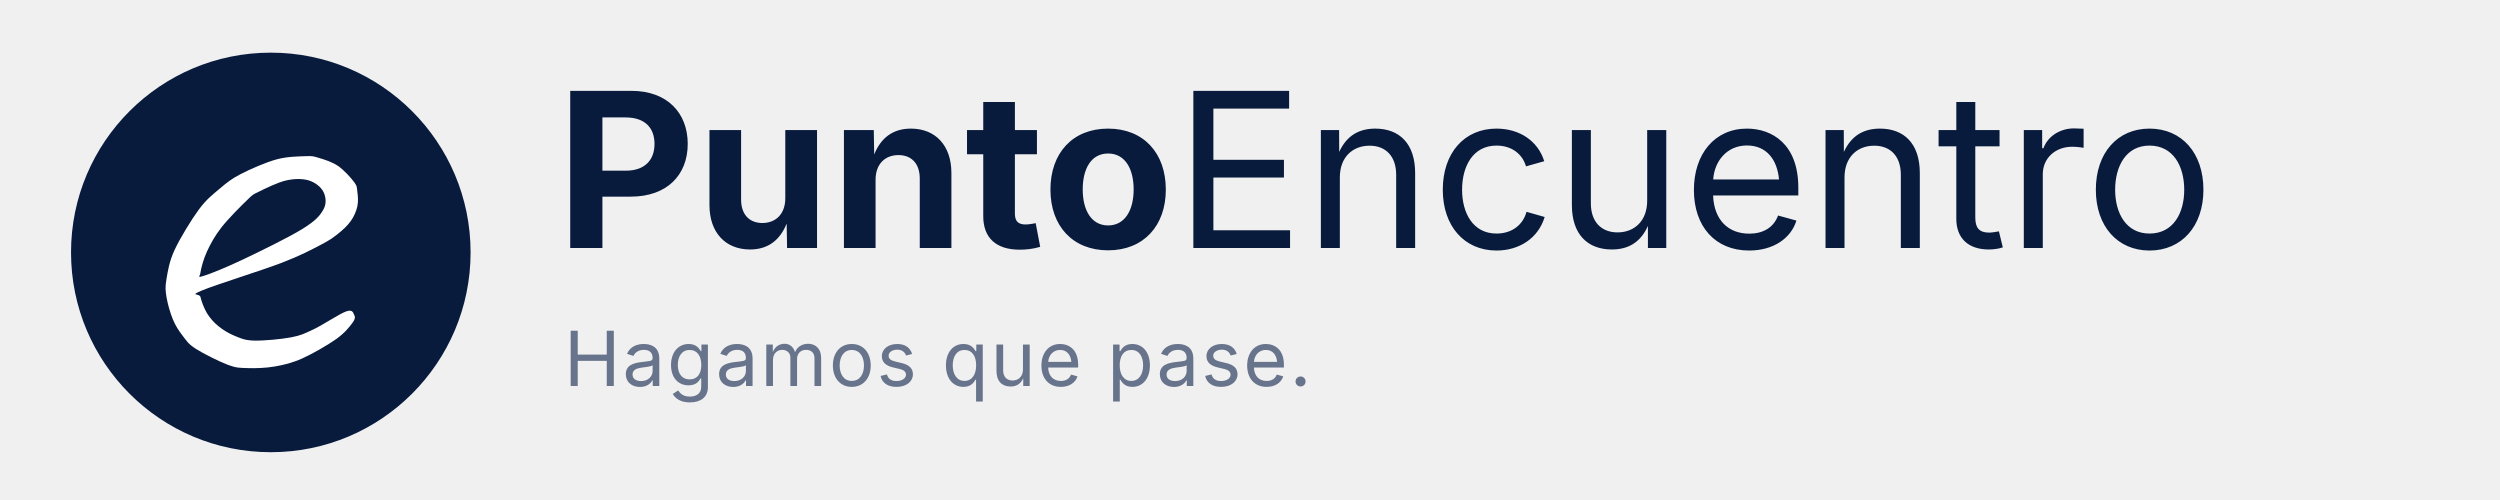
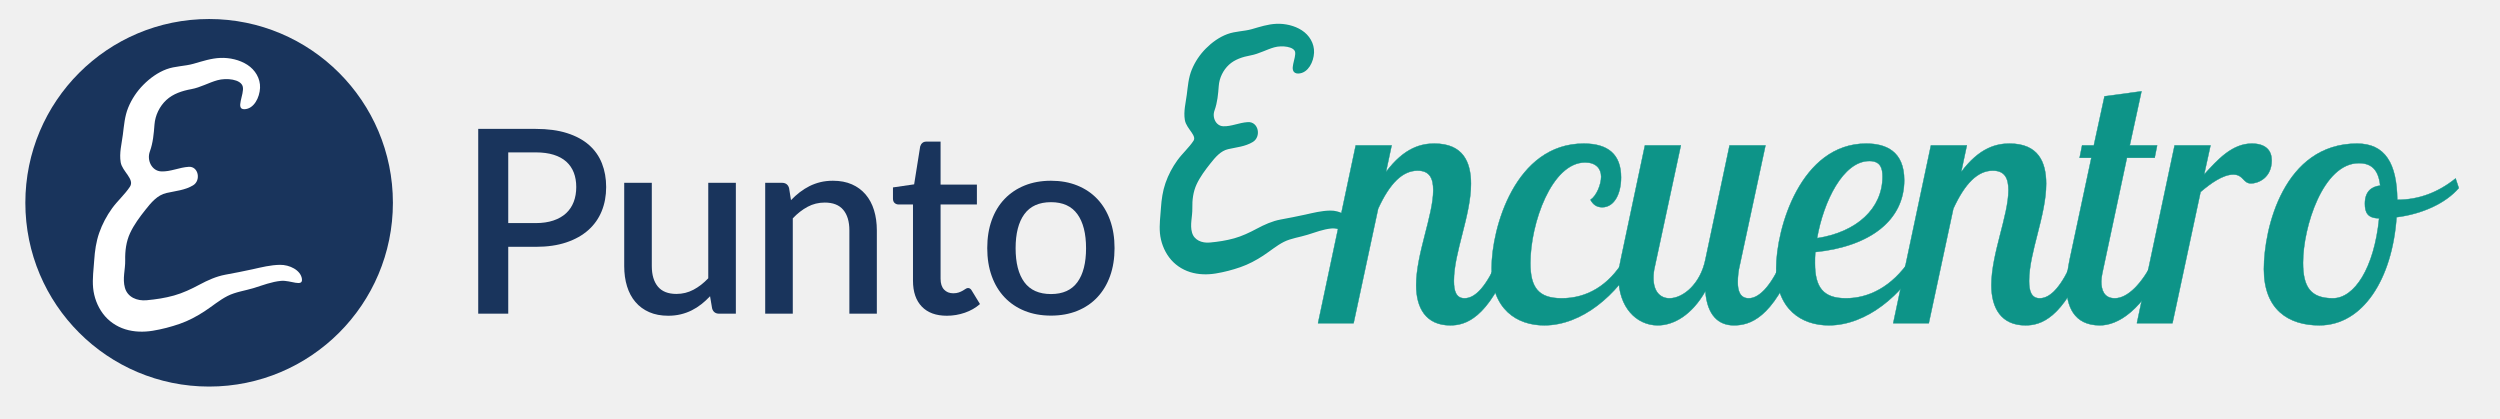
- <svg xmlns="http://www.w3.org/2000/svg" width="1250" height="250" viewBox="0 0 1250 250" role="img" aria-label="Logo horizontal PuntoEncuentro" version="1.1" id="svg3">
-   <defs id="defs3" />
-   <g transform="translate(25 15) scale(0.808824)" id="g1">
-     <circle cx="136.5" cy="137.5" r="123.5" fill="#081B3D" id="circle1" />
-     <path d="M 178.00,84.00 C 174.33,81.50 169.33,80.00 166.00,79.00 C 162.67,78.00 162.33,77.83 158.00,78.00 C 153.67,78.17 146.67,78.17 140.00,80.00 C 133.33,81.83 123.83,86.00 118.00,89.00 C 112.17,92.00 109.33,94.33 105.00,98.00 C 100.67,101.67 96.67,104.67 92.00,111.00 C 87.33,117.33 80.33,128.83 77.00,136.00 C 73.67,143.17 72.83,149.17 72.00,154.00 C 71.17,158.83 71.33,160.83 72.00,165.00 C 72.67,169.17 74.33,175.00 76.00,179.00 C 77.67,183.00 79.67,186.00 82.00,189.00 C 84.33,192.00 85.33,194.00 90.00,197.00 C 94.67,200.00 104.67,205.00 110.00,207.00 C 115.33,209.00 117.17,208.83 122.00,209.00 C 126.83,209.17 133.33,209.00 139.00,208.00 C 144.67,207.00 149.67,205.83 156.00,203.00 C 162.33,200.17 171.83,194.67 177.00,191.00 C 182.17,187.33 185.17,183.50 187.00,181.00 C 188.83,178.50 188.67,177.17 188.00,176.00 C 187.33,174.83 187.17,172.50 183.00,174.00 C 178.83,175.50 168.67,182.33 163.00,185.00 C 157.33,187.67 155.17,188.83 149.00,190.00 C 142.83,191.17 131.83,192.17 126.00,192.00 C 120.17,191.83 117.67,190.50 114.00,189.00 C 110.33,187.50 106.83,185.33 104.00,183.00 C 101.17,180.67 98.83,178.00 97.00,175.00 C 95.17,172.00 93.50,167.33 93.00,165.00 C 92.50,162.67 85.67,164.50 94.00,161.00 C 102.33,157.50 130.83,148.67 143.00,144.00 C 155.17,139.33 161.17,136.00 167.00,133.00 C 172.83,130.00 174.83,128.50 178.00,126.00 C 181.17,123.50 184.00,120.83 186.00,118.00 C 188.00,115.17 189.33,112.00 190.00,109.00 C 190.67,106.00 190.33,102.50 190.00,100.00 C 189.67,97.50 190.00,96.67 188.00,94.00 C 186.00,91.33 181.67,86.50 178.00,84.00 Z M 169.00,100.00 C 170.50,103.00 171.17,107.17 169.00,111.00 C 166.83,114.83 164.33,117.83 156.00,123.00 C 147.67,128.17 129.17,137.17 119.00,142.00 C 108.83,146.83 99.33,150.67 95.00,152.00 C 90.67,153.33 92.67,152.50 93.00,150.00 C 93.33,147.50 94.83,141.67 97.00,137.00 C 99.17,132.33 101.83,127.33 106.00,122.00 C 110.17,116.67 118.17,108.67 122.00,105.00 C 125.83,101.33 125.00,102.00 129.00,100.00 C 133.00,98.00 140.83,94.17 146.00,93.00 C 151.17,91.83 156.17,91.83 160.00,93.00 C 163.83,94.17 167.50,97.00 169.00,100.00 Z" fill="#FFFFFF" fill-rule="evenodd" id="path1" />
+ <svg xmlns="http://www.w3.org/2000/svg" xmlns:xlink="http://www.w3.org/1999/xlink" width="789" height="132" viewBox="0 0 789 132" role="img" aria-label="PuntoEncuentro">
+   <defs>
+     <path id="E_MASTER" d="M23.847,64.626 C21.647,67.676 19.828,71.092 18.576,74.689 C17.323,78.287 16.789,82.062 16.540,85.850 C16.292,89.638 15.740,93.405 16.085,97.182 C16.431,100.958 17.839,104.731 20.115,107.779 C22.390,110.827 25.608,113.038 29.244,114.178 C32.881,115.317 36.803,115.395 40.542,114.782 C44.281,114.169 48.005,113.194 51.585,111.951 C55.164,110.709 58.519,108.914 61.717,106.834 C64.914,104.754 67.853,102.218 71.193,100.528 C74.533,98.838 78.463,98.360 82.080,97.235 C85.697,96.111 89.259,94.693 93.132,94.337 C97.006,93.981 102.186,97.046 101.664,93.482 C101.142,89.918 96.569,87.703 92.676,87.768 C88.782,87.833 85.142,88.759 81.452,89.585 C77.763,90.412 73.977,91.117 70.255,91.817 C66.533,92.517 63.098,94.066 59.720,95.873 C56.343,97.681 52.871,99.334 49.224,100.347 C45.576,101.359 41.957,101.920 38.023,102.281 C34.089,102.642 30.228,101.052 29.132,97.209 C28.036,93.366 29.324,89.704 29.238,85.872 C29.152,82.041 29.641,78.200 31.237,74.764 C32.833,71.328 35.159,68.202 37.492,65.257 C39.824,62.311 42.383,59.178 46.140,58.327 C49.897,57.476 53.764,57.184 57.071,55.180 C60.377,53.175 59.268,47.368 55.320,47.592 C51.372,47.816 47.823,49.654 43.984,49.475 C40.145,49.296 38.027,44.930 39.338,41.327 C40.649,37.724 40.953,34.032 41.243,30.259 C41.532,26.485 43.329,22.775 46.108,20.206 C48.887,17.636 52.600,16.444 56.356,15.752 C60.111,15.060 63.426,13.104 67.055,12.098 C70.683,11.092 76.686,11.643 77.428,14.737 C78.169,17.831 74.222,24.119 78.132,23.982 C82.041,23.846 84.333,19.149 84.506,15.248 C84.679,11.348 82.498,7.851 79.313,5.787 C76.128,3.722 72.029,2.815 68.281,2.956 C64.534,3.097 60.931,4.295 57.263,5.348 C53.594,6.400 49.701,6.274 46.143,7.604 C42.585,8.934 39.375,11.265 36.709,13.950 C34.043,16.635 31.908,19.815 30.464,23.350 C29.020,26.886 28.749,30.721 28.269,34.468 C27.789,38.216 26.754,41.978 27.388,45.747 C28.023,49.515 33.206,52.646 31.177,55.749 C29.149,58.851 26.048,61.577 23.847,64.626 Z" />
+   </defs>
+   <g>
+     <circle cx="66" cy="64" r="58" fill="#19345C" />
+     <use href="#E_MASTER" xlink:href="#E_MASTER" transform="translate(17 16) scale(.77)" fill="#FFFFFF" />
  </g>
-   <g id="text2" style="font-size:108px;font-family:Inter;fill:#081b3d" aria-label="PuntoEncuentro">
-     <path style="font-weight:700" d="m 285.119,124 h 16.084 V 98.318 h 14.186 c 18.088,0 28.477,-10.811 28.477,-26.367 0,-15.451 -10.23,-26.525 -28.107,-26.525 H 285.119 Z M 301.203,85.346 V 58.715 h 11.549 c 9.861,0 14.502,5.326 14.502,13.236 0,7.91 -4.641,13.395 -14.449,13.395 z m 73.828,39.393 c 8.965,0 14.977,-4.641 18.299,-12.973 L 393.541,124 h 14.977 V 65.043 h -15.873 v 34.119 c 0,7.805 -4.746,12.34 -11.443,12.34 -6.645,0 -10.652,-4.377 -10.652,-11.707 V 65.043 h -15.82 v 37.494 c 0,13.816 8.068,22.201 20.303,22.201 z m 62.754,-34.857 c 0,-7.805 4.693,-12.34 11.443,-12.34 6.645,0 10.652,4.377 10.652,11.707 V 124 h 15.82 V 86.506 c 0,-13.816 -8.016,-22.201 -20.25,-22.201 -9.07,0 -15.029,4.693 -18.352,12.92 l -0.211,-12.182 H 421.965 V 124 h 15.82 z m 80.684,-24.838 H 507.447 V 51.016 h -15.82 v 14.027 h -8.121 v 12.076 h 8.121 v 31.008 c 0,10.811 6.434,16.717 18.246,16.717 3.164,0 6.697,-0.369 10.23,-1.424 l -2.268,-11.865 c -1.16,0.316 -3.797,0.686 -5.01,0.686 -3.85,0 -5.379,-1.74 -5.379,-5.484 V 77.119 h 11.021 z m 35.596,60.117 c 17.719,0 28.846,-12.234 28.846,-30.375 0,-18.246 -11.127,-30.48 -28.846,-30.48 -17.771,0 -28.846,12.234 -28.846,30.48 0,18.141 11.074,30.375 28.846,30.375 z m 0,-12.445 c -8.438,0 -12.709,-7.699 -12.709,-17.982 0,-10.441 4.271,-17.982 12.709,-17.982 8.438,0 12.762,7.594 12.762,17.982 0,10.283 -4.324,17.982 -12.762,17.982 z" id="path3" />
-     <path d="m 596.674,124 h 48.357 v -8.859 H 606.693 V 88.773 h 35.279 v -8.859 h -35.279 V 54.285 h 37.863 v -8.859 h -47.883 z m 73.248,-35.332 c 0,-10.072 6.381,-15.82 14.871,-15.82 8.227,0 13.289,5.432 13.289,14.502 V 124 h 9.492 V 86.559 c 0,-14.924 -8.016,-22.254 -19.934,-22.254 -7.91,0 -14.238,3.322 -18.035,11.654 l -0.053,-10.916 h -9.123 V 124 h 9.492 z m 78.311,36.598 c 11.549,0 20.936,-6.275 24.1,-16.77 l -9.07,-2.584 c -1.74,6.381 -7.119,10.863 -15.029,10.863 -11.76,0 -17.191,-10.283 -17.191,-21.885 0,-11.76 5.432,-22.096 17.191,-22.096 7.752,0 13.025,4.324 14.766,10.389 l 9.123,-2.584 C 768.904,70.316 759.623,64.305 748.232,64.305 c -16.031,0 -26.842,12.129 -26.842,30.586 0,18.193 10.811,30.375 26.842,30.375 z m 57.691,-0.527 c 7.752,0 14.186,-3.164 18.035,-11.76 V 124 h 9.176 V 65.043 h -9.545 V 100.375 c 0,10.072 -6.381,15.82 -14.818,15.82 -8.227,0 -13.342,-5.432 -13.342,-14.502 V 65.043 h -9.492 v 37.441 c 0,14.924 8.068,22.254 19.986,22.254 z m 68.66,0.527 c 12.076,0 20.883,-6.064 23.625,-14.977 l -9.176,-2.531 c -2.215,6.012 -7.436,9.07 -14.396,9.07 -10.441,0 -17.613,-6.75 -18.088,-19.09 h 42.609 v -3.955 c 0,-21.779 -13.184,-29.479 -25.682,-29.479 -16.084,0 -26.525,12.604 -26.525,30.691 0,18.141 10.547,30.27 27.633,30.27 z M 856.602,89.723 c 0.58,-9.018 6.75,-16.98 16.875,-16.98 9.703,0 15.135,6.961 16.031,16.98 z m 65.654,-1.055 c 0,-10.072 6.381,-15.82 14.871,-15.82 8.227,0 13.289,5.432 13.289,14.502 V 124 h 9.492 V 86.559 c 0,-14.924 -8.016,-22.254 -19.934,-22.254 -7.91,0 -14.238,3.322 -18.035,11.654 l -0.053,-10.916 h -9.123 V 124 h 9.492 z m 77.52,-23.625 H 987.646 V 51.016 h -9.492 v 14.027 h -8.859 v 8.121 h 8.859 v 36.281 c 0,9.65 6.012,15.293 16.189,15.293 2.426,0 5.115,-0.369 7.066,-1.055 l -1.951,-8.016 c -1.582,0.316 -3.639,0.633 -4.852,0.633 -5.01,0 -6.961,-2.32 -6.961,-7.594 V 73.164 h 12.129 z M 1011.904,124 h 9.492 V 87.086 c 0,-7.963 6.223,-13.711 14.713,-13.711 2.531,0 5.115,0.422 5.695,0.527 v -9.545 c -1.107,-0.053 -3.428,-0.158 -4.799,-0.158 -7.014,0 -13.131,3.955 -15.293,9.914 h -0.633 v -9.07 h -9.176 z m 62.859,1.266 c 16.084,0 26.947,-12.182 26.947,-30.375 0,-18.457 -10.863,-30.586 -26.947,-30.586 -16.031,0 -26.842,12.129 -26.842,30.586 0,18.193 10.81,30.375 26.842,30.375 z m 0,-8.49 c -11.76,0 -17.191,-10.283 -17.191,-21.885 0,-11.76 5.432,-22.096 17.191,-22.096 11.918,0 17.35,10.389 17.35,22.096 0,11.602 -5.432,21.885 -17.35,21.885 z" id="path4" />
+   <g fill="#19345C" transform="translate(144 99)">
+     <path d="M619 706Q697 706 756.5 726.0Q816 746 855.5 782.5Q895 819 915.0 871.0Q935 923 935 987Q935 1050 915.5 1100.0Q896 1150 857.0 1185.0Q818 1220 758.5 1238.5Q699 1257 619 1257H405V706ZM619 1440Q760 1440 863.5 1407.0Q967 1374 1034.5 1314.5Q1102 1255 1135.0 1171.5Q1168 1088 1168 987Q1168 884 1133.0 798.5Q1098 713 1029.0 651.5Q960 590 857.5 555.5Q755 521 619 521H405V0H171V1440Z" transform="translate(0.000 0.000) scale(0.0405 -0.0405)" />
+     <path d="M991 1020V0H861Q818 0 806 41L790 136Q758 102 722.5 74.0Q687 46 647.0 26.0Q607 6 561.5 -5.0Q516 -16 464 -16Q380 -16 316.0 12.0Q252 40 208.5 91.0Q165 142 143.0 213.5Q121 285 121 371V1020H336V371Q336 268 383.5 211.0Q431 154 528 154Q599 154 660.5 186.5Q722 219 776 276V1020Z" transform="translate(48.100 0.000) scale(0.0405 -0.0405)" />
+     <path d="M332 885Q365 919 400.5 946.5Q436 974 476.0 994.0Q516 1014 561.0 1025.0Q606 1036 659 1036Q743 1036 806.5 1008.0Q870 980 913.5 929.0Q957 878 979.0 806.5Q1001 735 1001 649V0H787V649Q787 752 739.5 809.0Q692 866 595 866Q523 866 461.5 833.0Q400 800 346 743V0H131V1020H261Q305 1020 317 979Z" transform="translate(92.191 0.000) scale(0.0405 -0.0405)" />
+     <path d="M458 -16Q331 -16 262.5 55.5Q194 127 194 257V851H82Q64 851 51.0 862.5Q38 874 38 897V984L203 1008L250 1303Q255 1320 267.0 1330.5Q279 1341 299 1341H409V1006H692V851H409V272Q409 217 436.0 188.0Q463 159 508 159Q533 159 551.0 165.5Q569 172 582.0 179.5Q595 187 604.5 193.5Q614 200 623 200Q641 200 652 180L716 75Q666 31 598.0 7.5Q530 -16 458 -16Z" transform="translate(136.282 0.000) scale(0.0405 -0.0405)" />
+     <path d="M572 1036Q685 1036 776.5 999.0Q868 962 932.5 894.0Q997 826 1032.0 729.0Q1067 632 1067 511Q1067 390 1032.0 293.0Q997 196 932.5 127.5Q868 59 776.5 22.0Q685 -15 572 -15Q458 -15 366.5 22.0Q275 59 210.0 127.5Q145 196 110.0 293.0Q75 390 75 511Q75 632 110.0 729.0Q145 826 210.0 894.0Q275 962 366.5 999.0Q458 1036 572 1036ZM572 153Q710 153 777.5 245.5Q845 338 845 510Q845 682 777.5 775.5Q710 869 572 869Q432 869 364.0 775.5Q296 682 296 510Q296 338 364.0 245.5Q432 153 572 153Z" transform="translate(164.538 0.000) scale(0.0405 -0.0405)" />
  </g>
-   <path d="m 285.34,193 h 3.525 V 180.42 H 303.375 V 193 h 3.525 V 165.354 H 303.375 v 11.949 h -14.51 v -11.949 h -3.525 z m 34.64,0.482 c 3.507,0 5.455,-1.837 6.16,-3.303 h 0.223 V 193 h 3.284 v -13.675 c 0,-6.476 -4.991,-7.329 -7.774,-7.329 -3.21,0 -6.772,1.15 -8.368,4.917 l 3.21,1.058 c 0.649,-1.447 2.264,-3.043 5.251,-3.043 2.876,0 4.342,1.484 4.342,4.063 v 0.111 c 0,1.54 -1.633,1.429 -5.325,1.893 -3.841,0.482 -8.071,1.354 -8.071,6.104 0,4.082 3.136,6.383 7.069,6.383 z m 0.575,-2.95 c -2.486,0 -4.286,-1.113 -4.286,-3.266 0,-2.356 2.134,-3.136 4.564,-3.451 1.28,-0.167 4.917,-0.538 5.474,-1.188 v 2.876 c 0,2.542 -2.06,5.028 -5.752,5.028 z m 24.36,10.669 c 5.047,0 9.036,-2.301 9.036,-7.663 v -21.282 h -3.247 v 3.321 h -0.315 c -0.705,-1.113 -2.041,-3.581 -6.049,-3.581 -5.177,0 -8.832,4.119 -8.832,10.539 0,6.513 3.785,10.131 8.758,10.131 4.008,0 5.325,-2.282 6.03,-3.47 h 0.315 v 4.156 c 0,3.414 -2.394,4.936 -5.696,4.936 -3.655,0 -4.954,-1.855 -5.826,-3.062 l -2.709,1.744 c 1.28,2.282 3.934,4.23 8.535,4.23 z m -0.093,-11.504 c -3.896,0 -5.919,-2.969 -5.919,-7.236 0,-4.138 1.967,-7.478 5.919,-7.478 3.822,0 5.826,3.08 5.826,7.478 0,4.527 -2.06,7.236 -5.826,7.236 z m 21.8,3.785 c 3.507,0 5.455,-1.837 6.16,-3.303 h 0.223 V 193 h 3.284 v -13.675 c 0,-6.476 -4.991,-7.329 -7.774,-7.329 -3.21,0 -6.772,1.15 -8.368,4.917 l 3.21,1.058 c 0.649,-1.447 2.264,-3.043 5.251,-3.043 2.876,0 4.342,1.484 4.342,4.063 v 0.111 c 0,1.54 -1.633,1.429 -5.325,1.893 -3.841,0.482 -8.071,1.354 -8.071,6.104 0,4.082 3.136,6.383 7.069,6.383 z m 0.575,-2.95 c -2.486,0 -4.286,-1.113 -4.286,-3.266 0,-2.356 2.134,-3.136 4.564,-3.451 1.28,-0.167 4.917,-0.538 5.474,-1.188 v 2.876 c 0,2.542 -2.06,5.028 -5.752,5.028 z M 383.152,193 h 3.34 v -13.062 c 0,-3.303 2.208,-5.01 4.639,-5.01 2.338,0 4.063,1.54 4.063,3.841 V 193 h 3.34 v -13.545 c 0,-2.616 1.707,-4.527 4.509,-4.527 2.227,0 4.193,1.188 4.193,4.175 V 193 h 3.34 v -13.99 c 0,-4.806 -2.932,-7.125 -6.531,-7.125 -3.006,0 -5.548,1.614 -6.531,4.23 -0.742,-2.561 -2.561,-4.23 -5.288,-4.23 -2.449,0 -4.787,1.373 -5.808,4.175 l -0.019,-3.804 h -3.247 z m 42.73,0.445 c 5.659,0 9.481,-4.286 9.481,-10.688 0,-6.494 -3.822,-10.762 -9.481,-10.762 -5.641,0 -9.444,4.268 -9.444,10.762 0,6.401 3.804,10.688 9.444,10.688 z m 0,-2.987 c -4.138,0 -6.049,-3.618 -6.049,-7.7 0,-4.138 1.911,-7.774 6.049,-7.774 4.193,0 6.104,3.655 6.104,7.774 0,4.082 -1.911,7.7 -6.104,7.7 z m 22.394,2.987 c 4.861,0 8.183,-2.653 8.183,-6.29 0,-2.839 -1.763,-4.713 -5.529,-5.604 l -3.136,-0.742 c -2.431,-0.575 -3.488,-1.429 -3.488,-2.969 0,-1.726 1.855,-3.006 4.323,-3.006 2.672,0 3.841,1.447 4.416,2.932 l 3.024,-0.779 c -0.946,-2.913 -3.191,-4.991 -7.459,-4.991 -4.416,0 -7.682,2.486 -7.682,6.049 0,2.913 1.8,4.769 5.566,5.659 l 3.451,0.816 c 2.041,0.482 3.043,1.429 3.043,2.857 0,1.707 -1.855,3.136 -4.75,3.136 -2.486,0 -4.175,-1.021 -4.769,-3.303 l -3.173,0.761 c 0.742,3.581 3.711,5.474 7.979,5.474 z m 43.099,7.311 v -28.5 h -3.229 v 3.321 h -0.371 c -0.687,-1.095 -1.967,-3.581 -6.012,-3.581 -5.177,0 -8.795,4.119 -8.795,10.688 0,6.605 3.6,10.762 8.776,10.762 3.952,0 5.344,-2.505 6.03,-3.655 h 0.26 v 10.966 z m -9.129,-10.298 c -3.878,0 -5.882,-3.451 -5.882,-7.812 0,-4.305 1.948,-7.663 5.882,-7.663 3.822,0 5.826,3.08 5.826,7.663 0,4.62 -2.06,7.812 -5.826,7.812 z m 23.024,2.802 c 2.728,0 4.991,-1.113 6.346,-4.138 V 193 h 3.229 v -20.744 h -3.358 v 12.432 c 0,3.544 -2.245,5.566 -5.214,5.566 -2.895,0 -4.694,-1.911 -4.694,-5.103 v -12.896 h -3.34 v 13.174 c 0,5.251 2.839,7.83 7.032,7.83 z m 25.158,0.186 c 4.249,0 7.348,-2.134 8.312,-5.27 l -3.229,-0.891 c -0.779,2.115 -2.616,3.191 -5.065,3.191 -3.674,0 -6.197,-2.375 -6.364,-6.717 h 14.992 v -1.392 c 0,-7.663 -4.639,-10.372 -9.036,-10.372 -5.659,0 -9.333,4.435 -9.333,10.799 0,6.383 3.711,10.65 9.723,10.65 z m -6.327,-12.506 c 0.204,-3.173 2.375,-5.975 5.938,-5.975 3.414,0 5.325,2.449 5.641,5.975 z m 32.448,19.816 h 3.34 v -10.966 h 0.26 c 0.687,1.15 2.078,3.655 6.03,3.655 5.177,0 8.776,-4.156 8.776,-10.762 0,-6.568 -3.618,-10.688 -8.795,-10.688 -4.045,0 -5.325,2.486 -6.012,3.581 h -0.371 v -3.321 h -3.229 z m 9.129,-10.298 c -3.767,0 -5.826,-3.191 -5.826,-7.812 0,-4.583 2.004,-7.663 5.826,-7.663 3.934,0 5.882,3.358 5.882,7.663 0,4.36 -2.004,7.812 -5.882,7.812 z m 21.317,3.024 c 3.507,0 5.455,-1.837 6.16,-3.303 h 0.223 V 193 h 3.284 v -13.675 c 0,-6.476 -4.991,-7.329 -7.774,-7.329 -3.21,0 -6.772,1.15 -8.368,4.917 l 3.21,1.058 c 0.649,-1.447 2.264,-3.043 5.251,-3.043 2.876,0 4.342,1.484 4.342,4.063 v 0.111 c 0,1.54 -1.633,1.429 -5.325,1.893 -3.841,0.482 -8.071,1.354 -8.071,6.104 0,4.082 3.136,6.383 7.069,6.383 z m 0.575,-2.95 c -2.486,0 -4.286,-1.113 -4.286,-3.266 0,-2.356 2.134,-3.136 4.564,-3.451 1.28,-0.167 4.917,-0.538 5.474,-1.188 v 2.876 c 0,2.542 -2.06,5.028 -5.752,5.028 z m 23.006,2.913 c 4.861,0 8.183,-2.653 8.183,-6.29 0,-2.839 -1.763,-4.713 -5.529,-5.604 l -3.136,-0.742 c -2.431,-0.575 -3.488,-1.429 -3.488,-2.969 0,-1.726 1.855,-3.006 4.323,-3.006 2.672,0 3.841,1.447 4.416,2.932 l 3.024,-0.779 c -0.946,-2.913 -3.191,-4.991 -7.459,-4.991 -4.416,0 -7.682,2.486 -7.682,6.049 0,2.913 1.8,4.769 5.566,5.659 l 3.451,0.816 c 2.041,0.482 3.043,1.429 3.043,2.857 0,1.707 -1.855,3.136 -4.75,3.136 -2.486,0 -4.175,-1.021 -4.769,-3.303 l -3.173,0.761 c 0.742,3.581 3.711,5.474 7.979,5.474 z m 22.728,0 c 4.249,0 7.348,-2.134 8.312,-5.27 l -3.229,-0.891 c -0.779,2.115 -2.616,3.191 -5.065,3.191 -3.674,0 -6.197,-2.375 -6.364,-6.717 h 14.992 v -1.392 c 0,-7.663 -4.639,-10.372 -9.036,-10.372 -5.659,0 -9.333,4.435 -9.333,10.799 0,6.383 3.711,10.65 9.723,10.65 z m -6.327,-12.506 c 0.204,-3.173 2.375,-5.975 5.938,-5.975 3.414,0 5.325,2.449 5.641,5.975 z m 23.303,12.302 c 1.392,0 2.505,-1.113 2.505,-2.505 0,-1.392 -1.113,-2.505 -2.505,-2.505 -1.392,0 -2.505,1.113 -2.505,2.505 0,1.392 1.113,2.505 2.505,2.505 z" id="text3" style="font-size:38px;font-family:Inter;letter-spacing:1;fill:#68748c" aria-label="Hagamos que pase." />
+   <use href="#E_MASTER" xlink:href="#E_MASTER" fill="#0D9488" transform="translate(355.44 6) scale(0.695)" stroke="#0D9488" stroke-width="1.56" stroke-linecap="round" stroke-linejoin="round" />
+   <g fill="#0D9488" transform="translate(9 0)" stroke="#0D9488" stroke-width="1.10" stroke-linecap="round" stroke-linejoin="round">
+     <path d="M84 500 -22 0H78L147 322C180 394 216 429 258 429C292 429 302 407 302 374C302 303 254 195 254 107C254 43 281 -6 350 -6C391 -6 456 11 521 179H484C453 107 422 70 390 70C366 70 360 91 360 119C360 199 408 303 408 392C408 453 386 505 305 505C270 505 221 495 169 425L185 500Z" transform="translate(409.439 102.000) scale(0.11224 -0.11224)" />
+     <path d="M286 347C293 334 303 326 319 326C353 326 372 364 372 410C372 475 335 505 267 505C74 505 8 267 8 155C8 39 79 -6 156 -6C263 -6 362 81 415 179H381C337 105 275 70 205 70C140 70 117 100 117 169C117 281 177 452 271 452C301 452 316 435 316 412C316 390 303 358 286 347Z" transform="translate(460.855 102.000) scale(0.11224 -0.11224)" />
+     <path d="M322 500 254 179C240 110 191 70 153 70C128 70 108 88 108 127C108 137 109 148 112 160L185 500H84L16 179C12 161 10 144 10 128C10 45 60 -6 120 -6C165 -6 216 23 254 90C259 22 291 -6 334 -6C378 -6 443 12 508 179H471C442 111 408 70 376 70C351 70 345 92 345 115C345 131 347 148 350 160L423 500Z" transform="translate(500.710 102.000) scale(0.11224 -0.11224)" />
+     <path d="M368 402C368 484 316 505 261 505C77 505 8 267 8 154C8 39 79 -6 156 -6C263 -6 364 81 417 179H385C333 101 267 70 204 70C140 70 117 101 117 169C117 179 117 189 118 200C273 216 368 290 368 402ZM270 456C302 456 307 435 307 412C307 322 234 256 123 239C141 342 196 456 270 456Z" transform="translate(550.667 102.000) scale(0.11224 -0.11224)" />
+     <path d="M84 500 -22 0H78L147 322C180 394 216 429 258 429C292 429 302 407 302 374C302 303 254 195 254 107C254 43 281 -6 350 -6C391 -6 456 11 521 179H484C453 107 422 70 390 70C366 70 360 91 360 119C360 199 408 303 408 392C408 453 386 505 305 505C270 505 221 495 169 425L185 500Z" transform="translate(590.972 102.000) scale(0.11224 -0.11224)" />
+     <path d="M44 465H77L16 179C12 159 7 131 7 106C7 49 27 -6 101 -6C150 -6 221 32 290 179H253C220 111 179 70 143 70C113 70 105 93 105 117C105 132 110 149 112 160L177 465H255L262 500H185L218 652L114 638L84 500H51Z" transform="translate(642.388 102.000) scale(0.11224 -0.11224)" />
+     <path d="M84 500 -22 0H78L157 369C185 393 220 418 249 418C278 418 276 393 299 393C317 393 357 407 357 458C357 485 341 505 301 505C246 505 205 460 167 418L185 500Z" transform="translate(667.876 102.000) scale(0.11224 -0.11224)" />
+     <path d="M270 505C64 505 8 267 8 152C8 38 77 -6 164 -6C287 -6 369 125 381 298C453 307 519 337 556 380L547 407C497 367 443 347 383 347C382 449 349 505 270 505ZM202 70C140 70 118 101 118 170C118 270 174 450 275 450C308 450 330 434 335 387C310 384 292 370 292 336C292 312 299 295 332 295C318 154 262 70 202 70Z" transform="translate(704.589 102.000) scale(0.11224 -0.11224)" />
+   </g>
</svg>
